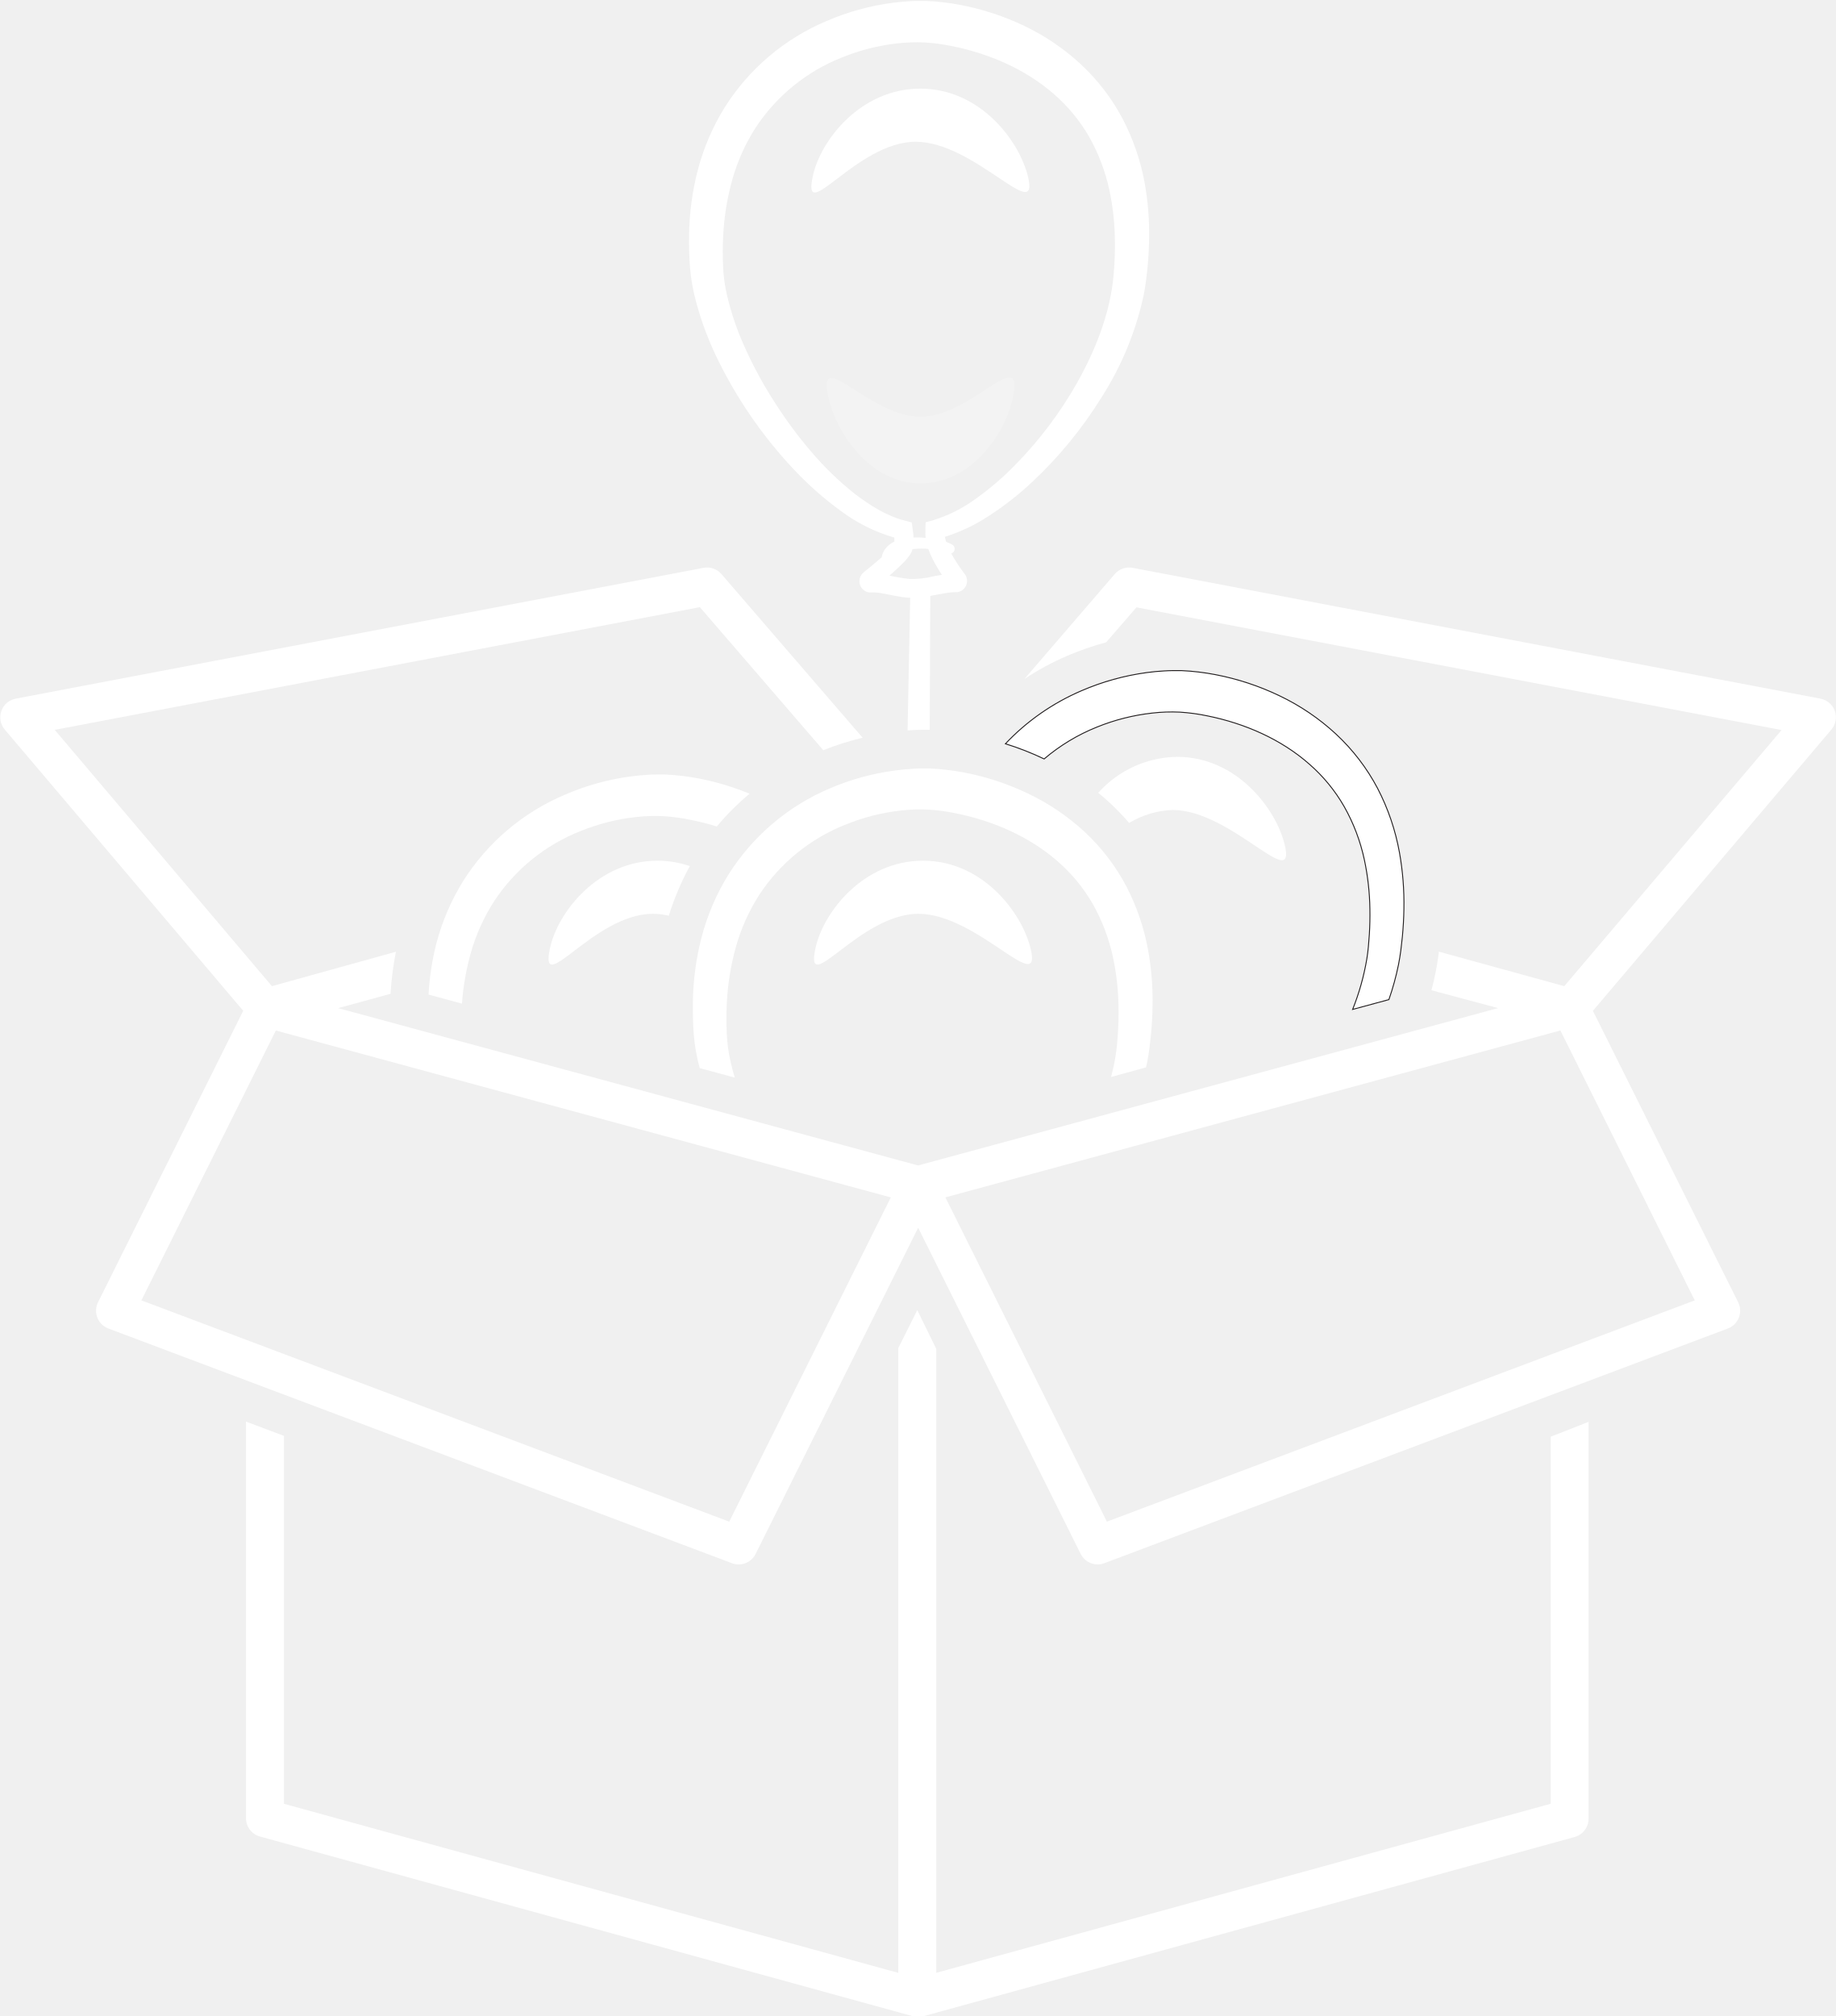
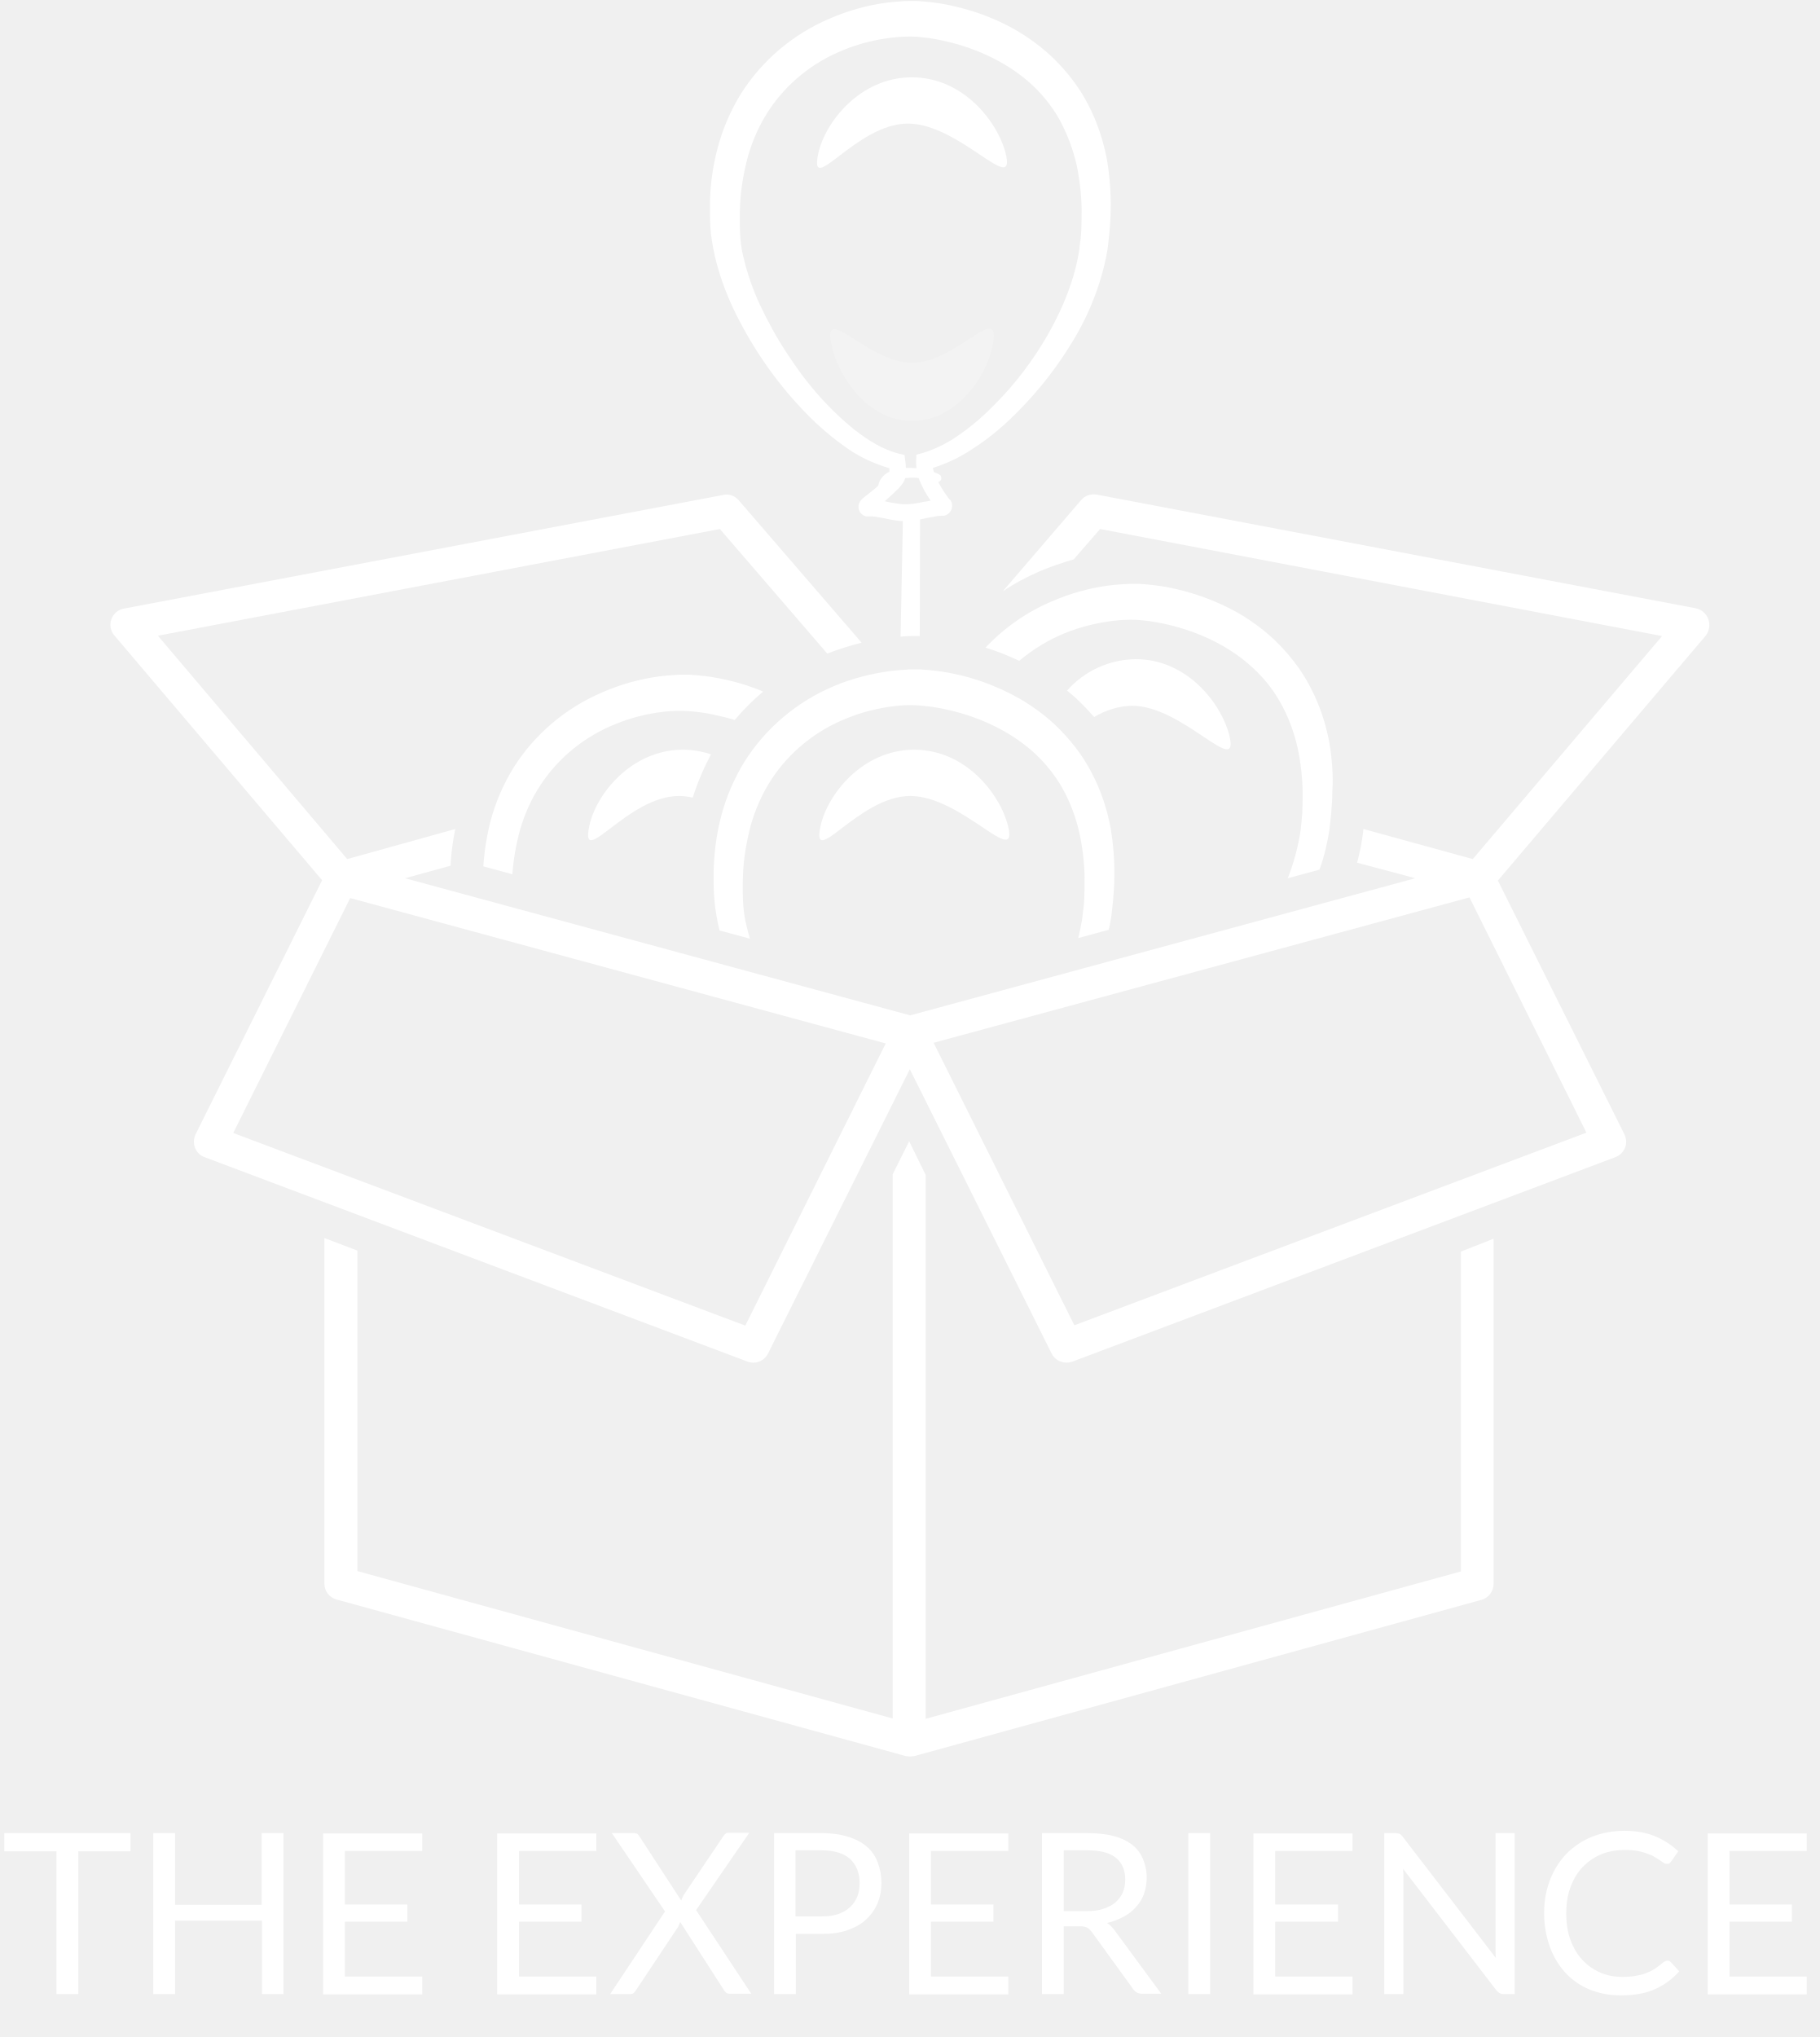
- <svg xmlns="http://www.w3.org/2000/svg" id="Layer_1" data-name="Layer 1" viewBox="0 0 484 531.51">
-   <defs>
-     <style>.cls-1,.cls-2,.cls-3{fill:#fff;}.cls-2{stroke:#231f20;stroke-miterlimit:10;stroke-width:0.25px;}.cls-3{opacity:0.2;}</style>
-   </defs>
+ <svg xmlns="http://www.w3.org/2000/svg" version="1.1" id="Layer_1" x="0px" y="0px" viewBox="0 0 550.7 616.5" style="enable-background:new 0 0 550.7 616.5;" xml:space="preserve">
+   <style type="text/css">
+ 	.st0{fill:#FFFFFF;}
+ 	.st1{opacity:0.2;fill:#FFFFFF;enable-background:new    ;}
+ </style>
  <g id="balloon_box">
    <g id="box">
-       <path id="box_bottom" class="cls-1" d="M408.86,378.79v96.77l-162,44.57V355.62l-5-10.21-5,10V520.14l-162-44.58v-97l-10-3.76V479.37a5,5,0,0,0,3.68,4.82l172,47.33c.13,0,.27.06.41.09l.12,0a4.29,4.29,0,0,0,.79.07,4.55,4.55,0,0,0,.53,0h.14a3,3,0,0,0,.52-.11l.13,0,.19,0a.38.38,0,0,1,.1,0l171.71-47.25a5,5,0,0,0,3.68-4.83V374.87Z" />
-       <path id="box_top" class="cls-1" d="M483.79,187.45A5,5,0,0,0,480,184.2L298.65,149.71a5,5,0,0,0-4.72,1.64L270.12,179a70.55,70.55,0,0,1,11.21-6.07,75,75,0,0,1,10.32-3.58l8-9.23,170.1,32.35L412.45,260l-33.07-9.1c0,.33-.07.65-.11,1-.19,1.43-.43,2.89-.73,4.4s-.69,3.17-1.12,4.77L395,265.78,242.07,307.27,89.16,265.79,103,262l0-.45a83.57,83.57,0,0,1,1.39-10.63L71.7,260,14.43,192.42l170.1-32.35,32.54,37.71a75.34,75.34,0,0,1,10.38-3.28l-37.23-43.15a5,5,0,0,0-4.72-1.64L4.14,184.2a5,5,0,0,0-2.88,8.15l62.87,74.14L25.85,343.34a5,5,0,0,0,2.72,6.91L193,412.13a5,5,0,0,0,6.24-2.45l42.85-86,42.85,86a5,5,0,0,0,4.47,2.77,4.89,4.89,0,0,0,1.76-.32l164.42-61.88a5,5,0,0,0,2.71-6.91L420,266.5l62.88-74.15A5,5,0,0,0,483.79,187.45ZM192.28,401.18l-155-58.34,35.45-71.15,162.15,44Zm254.58-58.34-155,58.34-42.59-85.5,162.16-44Z" />
+       <path id="box_bottom" class="st0" d="M442.2,378.8v96.8l-162,44.6V355.6l-5-10.2l-5,10v164.7l-162-44.6v-97l-10-3.8v104.6    c0,2.3,1.5,4.2,3.7,4.8l172,47.3c0.1,0,0.3,0.1,0.4,0.1h0.1c0.3,0,0.5,0.1,0.8,0.1c0.2,0,0.4,0,0.5,0h0.1c0.2,0,0.4-0.1,0.5-0.1    h0.1h0.2c0,0,0.1,0,0.1,0l171.7-47.3c2.2-0.6,3.7-2.6,3.7-4.8V374.9L442.2,378.8z" />
+       <path id="box_top" class="st0" d="M517.1,187.4c-0.6-1.7-2-2.9-3.8-3.3L332,149.7c-1.8-0.3-3.6,0.3-4.7,1.6L303.5,179    c3.5-2.4,7.3-4.4,11.2-6.1c3.3-1.4,6.8-2.6,10.3-3.6l8-9.2l170.1,32.4L445.8,260l-33.1-9.1c0,0.3-0.1,0.6-0.1,1    c-0.2,1.4-0.4,2.9-0.7,4.4c-0.3,1.5-0.7,3.2-1.1,4.8l17.6,4.7l-152.9,41.5l-152.9-41.5l13.8-3.8v-0.5c0.2-3.6,0.7-7.1,1.4-10.6    l-32.7,9.1l-57.3-67.6l170.1-32.3l32.5,37.7c3.4-1.3,6.8-2.4,10.4-3.3l-37.2-43.1c-1.2-1.4-3-2-4.7-1.6L37.5,184.2    c-2.7,0.5-4.5,3.1-4,5.8c0.2,0.9,0.5,1.6,1.1,2.3l62.9,74.1l-38.3,76.9c-1.2,2.5-0.2,5.5,2.2,6.7c0.2,0.1,0.3,0.1,0.5,0.2    l164.4,61.9c2.4,0.9,5.1-0.2,6.2-2.5l42.9-86l42.9,86c0.8,1.7,2.6,2.8,4.5,2.8c0.6,0,1.2-0.1,1.8-0.3l164.4-61.9    c2.6-1,3.9-3.9,2.9-6.4c-0.1-0.2-0.1-0.3-0.2-0.5l-38.3-76.8l62.9-74.1C517.4,191,517.7,189.1,517.1,187.4z M225.6,401.2    l-155-58.3l35.4-71.1l162.1,44L225.6,401.2z M480.2,342.8l-155,58.3l-42.6-85.5l162.2-44L480.2,342.8z" />
    </g>
    <g id="balloon_right">
-       <path class="cls-1" d="M338.7,222.54c-2.37-9.47-12.69-23-28.33-23a28.42,28.42,0,0,0-20.8,9.48c1.14.93,2.25,1.89,3.3,2.88a66,66,0,0,1,4.85,5.06,24.12,24.12,0,0,1,11.43-3.42C324.79,213.54,342,235.87,338.7,222.54Z" />
-       <path class="cls-2" d="M369,224.78a59.6,59.6,0,0,0-5.75-16.9,53.93,53.93,0,0,0-11-14.36,59.63,59.63,0,0,0-14.88-10.08,69,69,0,0,0-16.87-5.57,62.16,62.16,0,0,0-9-1.07c-.76,0-1.59,0-2.35,0s-1.51.05-2.27.09c-1.51.08-3,.23-4.49.43a65.43,65.43,0,0,0-17.19,4.77,60.2,60.2,0,0,0-20.1,14,75.53,75.53,0,0,1,10.21,4,50.3,50.3,0,0,1,13.92-8.4A54.76,54.76,0,0,1,303.78,188a45.09,45.09,0,0,1,7.3-.25,51,51,0,0,1,7.34,1c9.85,2,19.36,6.16,26.74,12.65a43.36,43.36,0,0,1,9.3,11.32,49.47,49.47,0,0,1,5.28,13.94,66.51,66.51,0,0,1,1.46,13q.06,3.31-.14,6.64c-.07,1.12-.16,2.23-.26,3.34s-.24,2.13-.41,3.19a64.84,64.84,0,0,1-3.74,13.3l9.56-2.59a70.67,70.67,0,0,0,2.53-9.21c.24-1.22.45-2.47.61-3.72s.29-2.41.41-3.62q.35-3.65.41-7.33A76.56,76.56,0,0,0,369,224.78Z" />
+       <path class="st0" d="M372.1,222.5c-2.4-9.5-12.7-23-28.3-23c-8,0.1-15.5,3.5-20.8,9.5c1.1,0.9,2.3,1.9,3.3,2.9    c1.7,1.6,3.3,3.3,4.9,5.1c3.5-2.1,7.4-3.3,11.4-3.4C358.1,213.5,375.4,235.9,372.1,222.5z" />
+       <path class="st0" d="M402.4,224.8c-1.1-5.9-3-11.6-5.8-16.9c-2.8-5.4-6.6-10.2-11-14.4c-4.4-4.1-9.4-7.5-14.9-10.1    c-5.4-2.6-11-4.4-16.9-5.6c-3-0.6-6-0.9-9-1.1c-0.8,0-1.6,0-2.4,0s-1.5,0.1-2.3,0.1c-1.5,0.1-3,0.2-4.5,0.4    c-5.9,0.8-11.7,2.4-17.2,4.8c-7.6,3.2-14.4,8-20.1,14c3.5,1.1,6.9,2.4,10.2,4c4.2-3.5,8.9-6.4,13.9-8.4c4.7-1.9,9.6-3.1,14.5-3.7    c2.4-0.3,4.9-0.4,7.3-0.3c2.5,0.2,4.9,0.5,7.3,1c9.9,2,19.4,6.2,26.7,12.6c3.7,3.2,6.9,7,9.3,11.3c2.5,4.4,4.2,9.1,5.3,13.9    c0.9,4.3,1.4,8.6,1.5,13c0,2.2,0,4.4-0.1,6.6c-0.1,1.1-0.2,2.2-0.3,3.3s-0.2,2.1-0.4,3.2c-0.8,4.6-2,9-3.7,13.3l9.6-2.6    c1.1-3,1.9-6.1,2.5-9.2c0.2-1.2,0.5-2.5,0.6-3.7s0.3-2.4,0.4-3.6c0.2-2.4,0.4-4.9,0.4-7.3C403.6,234.7,403.2,229.7,402.4,224.8z" />
    </g>
    <g id="balloon_mid">
-       <path class="cls-1" d="M184.49,281.6l9.24,2.5c-.42-1.4-.79-2.8-1.1-4.21a40.17,40.17,0,0,1-1-7.41q-.18-3.93,0-7.81a67.6,67.6,0,0,1,2.44-15.15,50.92,50.92,0,0,1,6.16-13.66,48.59,48.59,0,0,1,22.8-18.49,54.75,54.75,0,0,1,14.48-3.68,45,45,0,0,1,7.3-.24,51,51,0,0,1,7.33,1c9.85,2,19.36,6.17,26.75,12.65a43.93,43.93,0,0,1,9.3,11.32,50.15,50.15,0,0,1,5.28,14,66.51,66.51,0,0,1,1.45,13c.05,2.2,0,4.42-.14,6.64-.07,1.11-.15,2.22-.26,3.34s-.23,2.12-.41,3.19c-.29,1.79-.69,3.58-1.15,5.35l9.2-2.52c.09-.44.21-.88.3-1.33.24-1.23.45-2.47.61-3.72s.29-2.42.41-3.63c.23-2.42.37-4.87.41-7.33a75,75,0,0,0-1.15-14.82,59.5,59.5,0,0,0-5.75-16.9,54.14,54.14,0,0,0-11-14.37,59.72,59.72,0,0,0-14.87-10.07,68.26,68.26,0,0,0-16.88-5.57,62.16,62.16,0,0,0-9-1.07c-.76,0-1.59,0-2.35,0s-1.51,0-2.27.08c-1.5.09-3,.24-4.49.43A65.07,65.07,0,0,0,219,207.77a58.66,58.66,0,0,0-27,22.92,60.4,60.4,0,0,0-7,16.36,71.67,71.67,0,0,0-2.31,17.32c0,2.89,0,5.77.26,8.62A48.34,48.34,0,0,0,184.49,281.6Z" />
-       <path class="cls-1" d="M271.7,249.92c3.33,13.33-13.91-9-29.55-9s-30.12,22.67-27.12,9c2.09-9.53,12.69-23,28.34-23S269.33,240.45,271.7,249.92Z" />
+       <path class="st0" d="M217.8,281.6l9.2,2.5c-0.4-1.4-0.8-2.8-1.1-4.2c-0.6-2.4-0.9-4.9-1-7.4c-0.1-2.6-0.1-5.2,0-7.8    c0.2-5.1,1.1-10.2,2.4-15.1c1.4-4.8,3.4-9.4,6.2-13.7c5.5-8.4,13.5-14.8,22.8-18.5c4.6-1.9,9.5-3.1,14.5-3.7    c2.4-0.3,4.9-0.4,7.3-0.2c2.5,0.2,4.9,0.5,7.3,1c9.9,2,19.4,6.2,26.8,12.6c3.7,3.2,6.9,7.1,9.3,11.3c2.5,4.4,4.2,9.1,5.3,14    c0.9,4.3,1.4,8.6,1.5,13c0,2.2,0,4.4-0.1,6.6c-0.1,1.1-0.1,2.2-0.3,3.3s-0.2,2.1-0.4,3.2c-0.3,1.8-0.7,3.6-1.1,5.4l9.2-2.5    c0.1-0.4,0.2-0.9,0.3-1.3c0.2-1.2,0.5-2.5,0.6-3.7s0.3-2.4,0.4-3.6c0.2-2.4,0.4-4.9,0.4-7.3c0.1-5-0.3-9.9-1.1-14.8    c-1.1-5.9-3-11.6-5.8-16.9c-2.8-5.4-6.6-10.2-11-14.4c-4.4-4.1-9.4-7.5-14.9-10.1c-5.4-2.6-11-4.5-16.9-5.6c-3-0.6-6-0.9-9-1.1    c-0.8,0-1.6,0-2.4,0s-1.5,0-2.3,0.1c-1.5,0.1-3,0.2-4.5,0.4c-5.9,0.8-11.7,2.3-17.1,4.6c-11.1,4.7-20.6,12.7-27,22.9    c-3.1,5.1-5.5,10.6-7,16.4c-1.5,5.7-2.2,11.5-2.3,17.3c0,2.9,0,5.8,0.3,8.6C216.6,275.9,217.1,278.8,217.8,281.6z" />
+       <path class="st0" d="M305.1,249.9c3.3,13.3-13.9-9-29.6-9c-15.6,0-30.1,22.7-27.1,9c2.1-9.5,12.7-23,28.3-23    C292.4,226.9,302.7,240.4,305.1,249.9z" />
    </g>
-     <g id="balloon_right-2" data-name="balloon_right">
-       <path class="cls-1" d="M174.91,215.18a49.64,49.64,0,0,1,7.33,1A66.6,66.6,0,0,1,189,217.9a67.81,67.81,0,0,1,8.64-8.64,70.77,70.77,0,0,0-13.29-4,62.16,62.16,0,0,0-9-1.07c-.76,0-1.59,0-2.34,0s-1.52,0-2.28.09c-1.5.08-3,.23-4.49.43a64.67,64.67,0,0,0-17.19,4.77,58.72,58.72,0,0,0-27,22.92,60.46,60.46,0,0,0-7,16.37A69.36,69.36,0,0,0,113,262.21l8.81,2.39a66.72,66.72,0,0,1,2.32-13.35,50.86,50.86,0,0,1,6.16-13.65,48.55,48.55,0,0,1,22.8-18.5,54.75,54.75,0,0,1,14.48-3.68A46.19,46.19,0,0,1,174.91,215.18Z" />
-       <path class="cls-1" d="M181.89,228.34a26.16,26.16,0,0,0-8.52-1.42c-15.65,0-26.25,13.47-28.34,23-3,13.67,11.47-9,27.12-9a18.9,18.9,0,0,1,4.2.5A70.39,70.39,0,0,1,181.89,228.34Z" />
+     <g id="balloon_right-2">
+       <path class="st0" d="M208.3,215.2c2.5,0.2,4.9,0.5,7.3,1c2.3,0.5,4.5,1,6.8,1.7c2.6-3.1,5.5-6,8.6-8.6c-4.3-1.8-8.7-3.1-13.3-4    c-3-0.6-6-0.9-9-1.1c-0.8,0-1.6,0-2.3,0s-1.5,0-2.3,0.1c-1.5,0.1-3,0.2-4.5,0.4c-5.9,0.8-11.7,2.4-17.2,4.8    c-11.1,4.7-20.6,12.7-27,22.9c-3.1,5.1-5.5,10.6-7,16.4c-1.1,4.4-1.8,8.9-2.1,13.4l8.8,2.4c0.3-4.5,1.1-9,2.3-13.4    c1.4-4.8,3.4-9.4,6.2-13.6c5.5-8.4,13.5-14.8,22.8-18.5c4.6-1.9,9.5-3.1,14.5-3.7C203.4,215.1,205.8,215.1,208.3,215.2z" />
+       <path class="st0" d="M215.2,228.3c-2.7-0.9-5.6-1.4-8.5-1.4c-15.6,0-26.3,13.5-28.3,23c-3,13.7,11.5-9,27.1-9    c1.4,0,2.8,0.2,4.2,0.5C211.1,236.9,213,232.5,215.2,228.3z" />
    </g>
    <g id="balloon_mid-high">
-       <path class="cls-1" d="M183.54,79.57a82.92,82.92,0,0,0,6.17,16.12A117.66,117.66,0,0,0,209,123.43a88.51,88.51,0,0,0,12.73,11.3,43.91,43.91,0,0,0,14.09,7c0,.37,0,.72,0,1.05a6.37,6.37,0,0,0-2.3,1.79,5.56,5.56,0,0,0-1,2.08c0,.11,0,.18-.06.27-.83.75-1.7,1.49-2.57,2.22l-1.35,1.09-.68.55-.08.06-.13.11-.22.21a3.12,3.12,0,0,0-.68,1.14,3,3,0,0,0,2.43,3.9l.3,0H230c.24,0,.5,0,.75,0,.51,0,1,.1,1.57.19,2.15.32,4.5,1,7.19,1.19l.48,0-.69,35,.92-.07c1-.06,1.85-.09,2.64-.1h1l1.28,0,.14-35.29,1.88-.36c1.15-.23,2.24-.44,3.28-.55.52-.06,1-.08,1.5-.09h.21l.3,0a2.8,2.8,0,0,0,.63-.17,3,3,0,0,0,1.88-3.13,3,3,0,0,0-.43-1.25l-.16-.23,0,0-.07-.08-.25-.34a43,43,0,0,1-3.23-5,1.26,1.26,0,0,0,.76-.64,1.29,1.29,0,0,0-.52-1.7,9.32,9.32,0,0,0-1.59-.71,9.69,9.69,0,0,1-.33-1.34,46.14,46.14,0,0,0,11.57-5.5,81.9,81.9,0,0,0,11.42-8.93,110,110,0,0,0,18.27-22.27,82.26,82.26,0,0,0,11.15-27c.24-1.23.45-2.47.61-3.72s.29-2.42.41-3.63q.35-3.64.41-7.33a75.08,75.08,0,0,0-1.15-14.83A59.6,59.6,0,0,0,296,31.32a54.09,54.09,0,0,0-11-14.36A59.76,59.76,0,0,0,270.18,6.88,68.65,68.65,0,0,0,253.3,1.32a60.78,60.78,0,0,0-9-1.07c-.76,0-1.59,0-2.35,0s-1.51,0-2.27.08c-1.5.09-3,.23-4.49.43A65.07,65.07,0,0,0,218,5.52a58.66,58.66,0,0,0-27,22.92,60.4,60.4,0,0,0-7,16.36,71.53,71.53,0,0,0-2.31,17.32q-.07,4.34.26,8.62A49.77,49.77,0,0,0,183.54,79.57Zm62.64,72.36a23.15,23.15,0,0,1-6.36.71,48.8,48.8,0,0,1-5.31-.88,52.68,52.68,0,0,0,4.06-3.8,13.41,13.41,0,0,0,1.38-1.72,7.45,7.45,0,0,0,.37-.66,4.13,4.13,0,0,0,.29-.81,21.37,21.37,0,0,1,3.31-.12l.84.07a22.13,22.13,0,0,0,1.23,2.83,42.3,42.3,0,0,0,2.36,4C247.6,151.66,246.87,151.8,246.18,151.93ZM190.67,62.41a67.6,67.6,0,0,1,2.44-15.14,50.78,50.78,0,0,1,6.16-13.66,48.59,48.59,0,0,1,22.8-18.49,54.75,54.75,0,0,1,14.48-3.68,46.22,46.22,0,0,1,7.3-.25,52.47,52.47,0,0,1,7.33,1c9.85,2,19.36,6.17,26.75,12.65a43.93,43.93,0,0,1,9.3,11.32,50.15,50.15,0,0,1,5.28,13.95,66.49,66.49,0,0,1,1.45,13q.07,3.32-.14,6.65c-.07,1.11-.15,2.22-.26,3.33s-.23,2.13-.41,3.2c-1.38,8.54-4.82,16.93-9.21,24.74a103.24,103.24,0,0,1-16.26,21.54,75.55,75.55,0,0,1-10.18,8.77,37.94,37.94,0,0,1-11.59,5.86l-1.85.5-.06,1.8v.07a13.86,13.86,0,0,0,.07,2.23,22.77,22.77,0,0,0-3.21-.1c0-.81-.13-1.58-.23-2.33l-.23-1.63-1.72-.45h0c-4.79-1.2-9.28-4-13.4-7.17a80.89,80.89,0,0,1-11.36-11,113.38,113.38,0,0,1-9.5-12.8,109,109,0,0,1-7.66-13.91,74.32,74.32,0,0,1-5.1-14.7,40.17,40.17,0,0,1-1-7.41Q190.47,66.3,190.67,62.41Z" />
-       <path class="cls-1" d="M271,46.37c3.33,13.33-13.91-9-29.56-9s-30.11,22.67-27.11,9c2.09-9.53,12.68-23,28.33-23S268.62,36.9,271,46.37Z" />
-       <path class="cls-3" d="M218.35,104.45c-2.88-13.33,10.89,5.42,24.36,5.42s27-19.08,24.43-5.42c-1.8,9.53-10.92,23-24.4,23S220.38,113.92,218.35,104.45Z" />
+       <path class="st0" d="M216.9,79.6c1.5,5.6,3.6,11,6.2,16.1c5.1,10.1,11.6,19.5,19.3,27.7c3.9,4.2,8.1,8,12.7,11.3    c4.2,3.2,9,5.5,14.1,7c0,0.4,0,0.7,0,1.1c-0.9,0.4-1.7,1-2.3,1.8c-0.5,0.6-0.8,1.3-1,2.1c0,0.1,0,0.2-0.1,0.3    c-0.8,0.8-1.7,1.5-2.6,2.2l-1.4,1.1l-0.7,0.6l-0.1,0.1l-0.1,0.1l-0.2,0.2c-0.3,0.3-0.5,0.7-0.7,1.1c-0.5,1.6,0.3,3.3,1.9,3.8    c0.2,0.1,0.3,0.1,0.5,0.1h0.3h0.5c0.2,0,0.5,0,0.8,0c0.5,0,1,0.1,1.6,0.2c2.1,0.3,4.5,1,7.2,1.2h0.5l-0.7,35l0.9-0.1    c1-0.1,1.9-0.1,2.6-0.1h1h1.3l0.1-35.3l1.9-0.4c1.1-0.2,2.2-0.4,3.3-0.6c0.5-0.1,1-0.1,1.5-0.1h0.2h0.3c0.2,0,0.4-0.1,0.6-0.2    c1.3-0.5,2-1.8,1.9-3.1c0-0.4-0.2-0.9-0.4-1.3l-0.2-0.2l0,0l-0.1-0.1l-0.3-0.3c-1.2-1.6-2.3-3.3-3.2-5c0.3-0.1,0.6-0.3,0.8-0.6    c0.3-0.6,0.1-1.4-0.5-1.7c-0.5-0.3-1-0.5-1.6-0.7c-0.1-0.4-0.3-0.9-0.3-1.3c4.1-1.3,8-3.1,11.6-5.5c4.1-2.6,7.9-5.6,11.4-8.9    c7-6.6,13.2-14.1,18.3-22.3c5.3-8.3,9.1-17.4,11.1-27c0.2-1.2,0.5-2.5,0.6-3.7s0.3-2.4,0.4-3.6c0.2-2.4,0.4-4.9,0.4-7.3    c0.1-5-0.3-9.9-1.1-14.8c-1.1-5.9-3-11.7-5.8-17c-2.8-5.4-6.6-10.2-11-14.4c-4.4-4.1-9.4-7.5-14.8-10.1c-5.4-2.6-11-4.4-16.9-5.6    c-3-0.6-6-0.9-9-1.1c-0.8,0-1.6,0-2.4,0s-1.5,0-2.3,0.1c-1.5,0.1-3,0.2-4.5,0.4c-5.9,0.8-11.7,2.4-17.2,4.8    c-11.1,4.7-20.6,12.7-27,22.9c-3.1,5.1-5.5,10.6-7,16.4c-1.5,5.7-2.3,11.5-2.3,17.3c0,2.9,0,5.8,0.3,8.6    C215.6,73.7,216.1,76.7,216.9,79.6z M279.5,151.9c-2.1,0.5-4.2,0.8-6.4,0.7c-1.8-0.2-3.6-0.5-5.3-0.9c1.4-1.2,2.8-2.5,4.1-3.8    c0.5-0.5,1-1.1,1.4-1.7c0.1-0.2,0.3-0.4,0.4-0.7c0.1-0.3,0.2-0.5,0.3-0.8c1.1-0.1,2.2-0.2,3.3-0.1l0.8,0.1c0.3,1,0.8,1.9,1.2,2.8    c0.7,1.4,1.5,2.7,2.4,4C281,151.7,280.2,151.8,279.5,151.9z M224,62.4c0.2-5.1,1.1-10.2,2.4-15.1c1.4-4.8,3.4-9.4,6.2-13.7    c5.5-8.4,13.5-14.8,22.8-18.5c4.6-1.9,9.5-3.1,14.5-3.7c2.4-0.3,4.9-0.4,7.3-0.3c2.5,0.2,4.9,0.5,7.3,1c9.9,2,19.4,6.2,26.8,12.6    c3.7,3.2,6.9,7.1,9.3,11.3c2.4,4.4,4.2,9.1,5.3,14c0.9,4.3,1.4,8.6,1.5,13c0,2.2,0,4.4-0.1,6.7c-0.1,1.1-0.1,2.2-0.3,3.3    s-0.2,2.1-0.4,3.2c-1.4,8.5-4.8,16.9-9.2,24.7c-4.5,7.9-9.9,15.1-16.3,21.5c-3.1,3.2-6.5,6.2-10.2,8.8c-3.5,2.6-7.4,4.6-11.6,5.9    l-1.9,0.5l-0.1,1.8v0.1c0,0.7,0,1.5,0.1,2.2c-1.1-0.1-2.1-0.1-3.2-0.1c0-0.8-0.1-1.6-0.2-2.3l-0.2-1.6l-1.7-0.4l0,0    c-4.8-1.2-9.3-4-13.4-7.2c-4.1-3.3-7.9-7-11.4-11c-3.5-4-6.6-8.3-9.5-12.8c-2.9-4.4-5.4-9.1-7.7-13.9c-2.2-4.7-3.9-9.6-5.1-14.7    c-0.6-2.4-0.9-4.9-1-7.4C223.9,67.6,223.9,65,224,62.4z" />
+       <path class="st0" d="M304.4,46.4c3.3,13.3-13.9-9-29.6-9s-30.1,22.7-27.1,9c2.1-9.5,12.7-23,28.3-23S302,36.9,304.4,46.4z" />
+       <path class="st1" d="M251.7,104.4c-2.9-13.3,10.9,5.4,24.4,5.4s27-19.1,24.4-5.4c-1.8,9.5-10.9,23-24.4,23    S253.7,113.9,251.7,104.4z" />
    </g>
  </g>
+   <g>
+     <path class="st0" d="M39.5,554.8v5.5H23.7v43.2h-6.6v-43.2H1.3v-5.5H39.5z" />
+     <path class="st0" d="M85.9,603.5h-6.6v-22.2H53v22.2h-6.6v-48.7H53v21.7h26.2v-21.7h6.6V603.5z" />
+     <path class="st0" d="M127.8,554.8v5.4h-23.4v16.2h18.9v5.2h-18.9v16.6h23.4v5.4h-30v-48.7H127.8z" />
+     <path class="st0" d="M180.5,554.8v5.4h-23.4v16.2H176v5.2h-18.9v16.6h23.4v5.4h-30v-48.7H180.5z" />
+     <path class="st0" d="M201.3,578.5l-16.1-23.7h6.6c0.5,0,0.8,0.1,1.1,0.2c0.2,0.2,0.4,0.4,0.6,0.7l12.7,19.5c0.2-0.5,0.4-1,0.7-1.6   l12-17.8c0.2-0.3,0.4-0.6,0.7-0.8c0.2-0.2,0.5-0.3,0.9-0.3h6.3l-16.1,23.4l16.7,25.3h-6.5c-0.5,0-0.9-0.1-1.2-0.4   c-0.3-0.3-0.5-0.5-0.7-0.9l-13.1-20.4c-0.2,0.5-0.4,0.9-0.6,1.4l-12.7,19.1c-0.2,0.3-0.4,0.6-0.7,0.9c-0.3,0.3-0.6,0.4-1.1,0.4   h-6.1L201.3,578.5z" />
+     <path class="st0" d="M240.9,585.3v18.2h-6.6v-48.7h14.4c3.1,0,5.8,0.4,8,1.1c2.3,0.7,4.2,1.7,5.7,3c1.5,1.3,2.6,2.9,3.3,4.8   c0.7,1.9,1.1,3.9,1.1,6.2c0,2.3-0.4,4.3-1.2,6.2c-0.8,1.9-2,3.5-3.5,4.9c-1.5,1.4-3.4,2.4-5.7,3.2c-2.3,0.8-4.9,1.1-7.8,1.1H240.9z    M240.9,580h7.8c1.9,0,3.5-0.2,5-0.7s2.6-1.2,3.6-2.1s1.7-2,2.2-3.2c0.5-1.2,0.7-2.6,0.7-4.1c0-3.1-1-5.5-2.9-7.3   c-1.9-1.7-4.8-2.6-8.7-2.6h-7.8V580z" />
+     <path class="st0" d="M305.2,554.8v5.4h-23.4v16.2h18.9v5.2h-18.9v16.6h23.4v5.4h-30v-48.7H305.2z" />
+     <path class="st0" d="M322,583.2v20.3h-6.6v-48.7h13.8c3.1,0,5.7,0.3,8,0.9c2.2,0.6,4.1,1.5,5.6,2.7s2.5,2.6,3.2,4.3   c0.7,1.7,1.1,3.5,1.1,5.6c0,1.7-0.3,3.3-0.8,4.8s-1.3,2.8-2.4,4c-1,1.2-2.3,2.2-3.8,3c-1.5,0.8-3.2,1.5-5,1.9   c0.8,0.5,1.5,1.2,2.2,2.1l14.2,19.3h-5.8c-1.2,0-2.1-0.5-2.7-1.4l-12.6-17.4c-0.4-0.5-0.8-0.9-1.3-1.2c-0.5-0.2-1.1-0.4-2-0.4H322z    M322,578.4h6.9c1.9,0,3.6-0.2,5.1-0.7c1.5-0.5,2.7-1.1,3.7-2c1-0.9,1.7-1.9,2.2-3c0.5-1.2,0.7-2.5,0.7-3.9c0-2.9-1-5.1-2.9-6.6   c-1.9-1.5-4.8-2.2-8.6-2.2H322V578.4z" />
+     <path class="st0" d="M366.3,603.5h-6.6v-48.7h6.6V603.5z" />
+     <path class="st0" d="M409.4,554.8v5.4H386v16.2H405v5.2H386v16.6h23.4v5.4h-30v-48.7H409.4z" />
+     <path class="st0" d="M423.6,555c0.3,0.1,0.6,0.4,1,0.9l28.2,36.7c-0.1-0.6-0.1-1.2-0.1-1.7c0-0.6,0-1.1,0-1.6v-34.5h5.8v48.7h-3.3   c-0.5,0-1-0.1-1.3-0.3c-0.4-0.2-0.7-0.5-1-0.9l-28.2-36.7c0,0.6,0.1,1.1,0.1,1.7c0,0.5,0,1,0,1.5v34.7h-5.8v-48.7h3.4   C422.9,554.8,423.3,554.9,423.6,555z" />
+     <path class="st0" d="M504.7,593.4c0.4,0,0.7,0.1,1,0.4l2.6,2.8c-2,2.3-4.4,4.1-7.3,5.4c-2.8,1.3-6.3,1.9-10.3,1.9   c-3.5,0-6.7-0.6-9.6-1.8c-2.9-1.2-5.3-2.9-7.3-5.1s-3.6-4.8-4.7-7.9c-1.1-3.1-1.7-6.4-1.7-10.1c0-3.7,0.6-7,1.8-10.1   c1.2-3.1,2.9-5.7,5-7.9c2.2-2.2,4.7-3.9,7.7-5.1c3-1.2,6.3-1.8,9.9-1.8c3.6,0,6.7,0.6,9.3,1.7c2.6,1.1,4.9,2.6,6.9,4.5l-2.1,3   c-0.2,0.2-0.3,0.4-0.5,0.6s-0.5,0.2-0.9,0.2c-0.3,0-0.6-0.1-0.9-0.3c-0.3-0.2-0.7-0.5-1.2-0.8c-0.5-0.3-1-0.7-1.6-1   c-0.6-0.4-1.3-0.7-2.2-1c-0.8-0.3-1.8-0.6-2.9-0.8c-1.1-0.2-2.4-0.3-3.8-0.3c-2.6,0-5,0.4-7.2,1.3c-2.2,0.9-4,2.2-5.6,3.8   c-1.6,1.7-2.8,3.7-3.7,6.1c-0.9,2.4-1.3,5-1.3,8c0,3,0.4,5.7,1.3,8.1c0.9,2.4,2.1,4.4,3.6,6c1.5,1.6,3.3,2.9,5.4,3.8   c2.1,0.9,4.3,1.3,6.7,1.3c1.5,0,2.8-0.1,3.9-0.3c1.2-0.2,2.2-0.4,3.2-0.8c1-0.4,1.9-0.8,2.8-1.4c0.8-0.6,1.7-1.2,2.6-2   C503.9,593.6,504.3,593.4,504.7,593.4z" />
+     <path class="st0" d="M546.9,554.8v5.4h-23.4v16.2h18.9v5.2h-18.9v16.6h23.4v5.4h-30v-48.7H546.9z" />
+   </g>
</svg>
